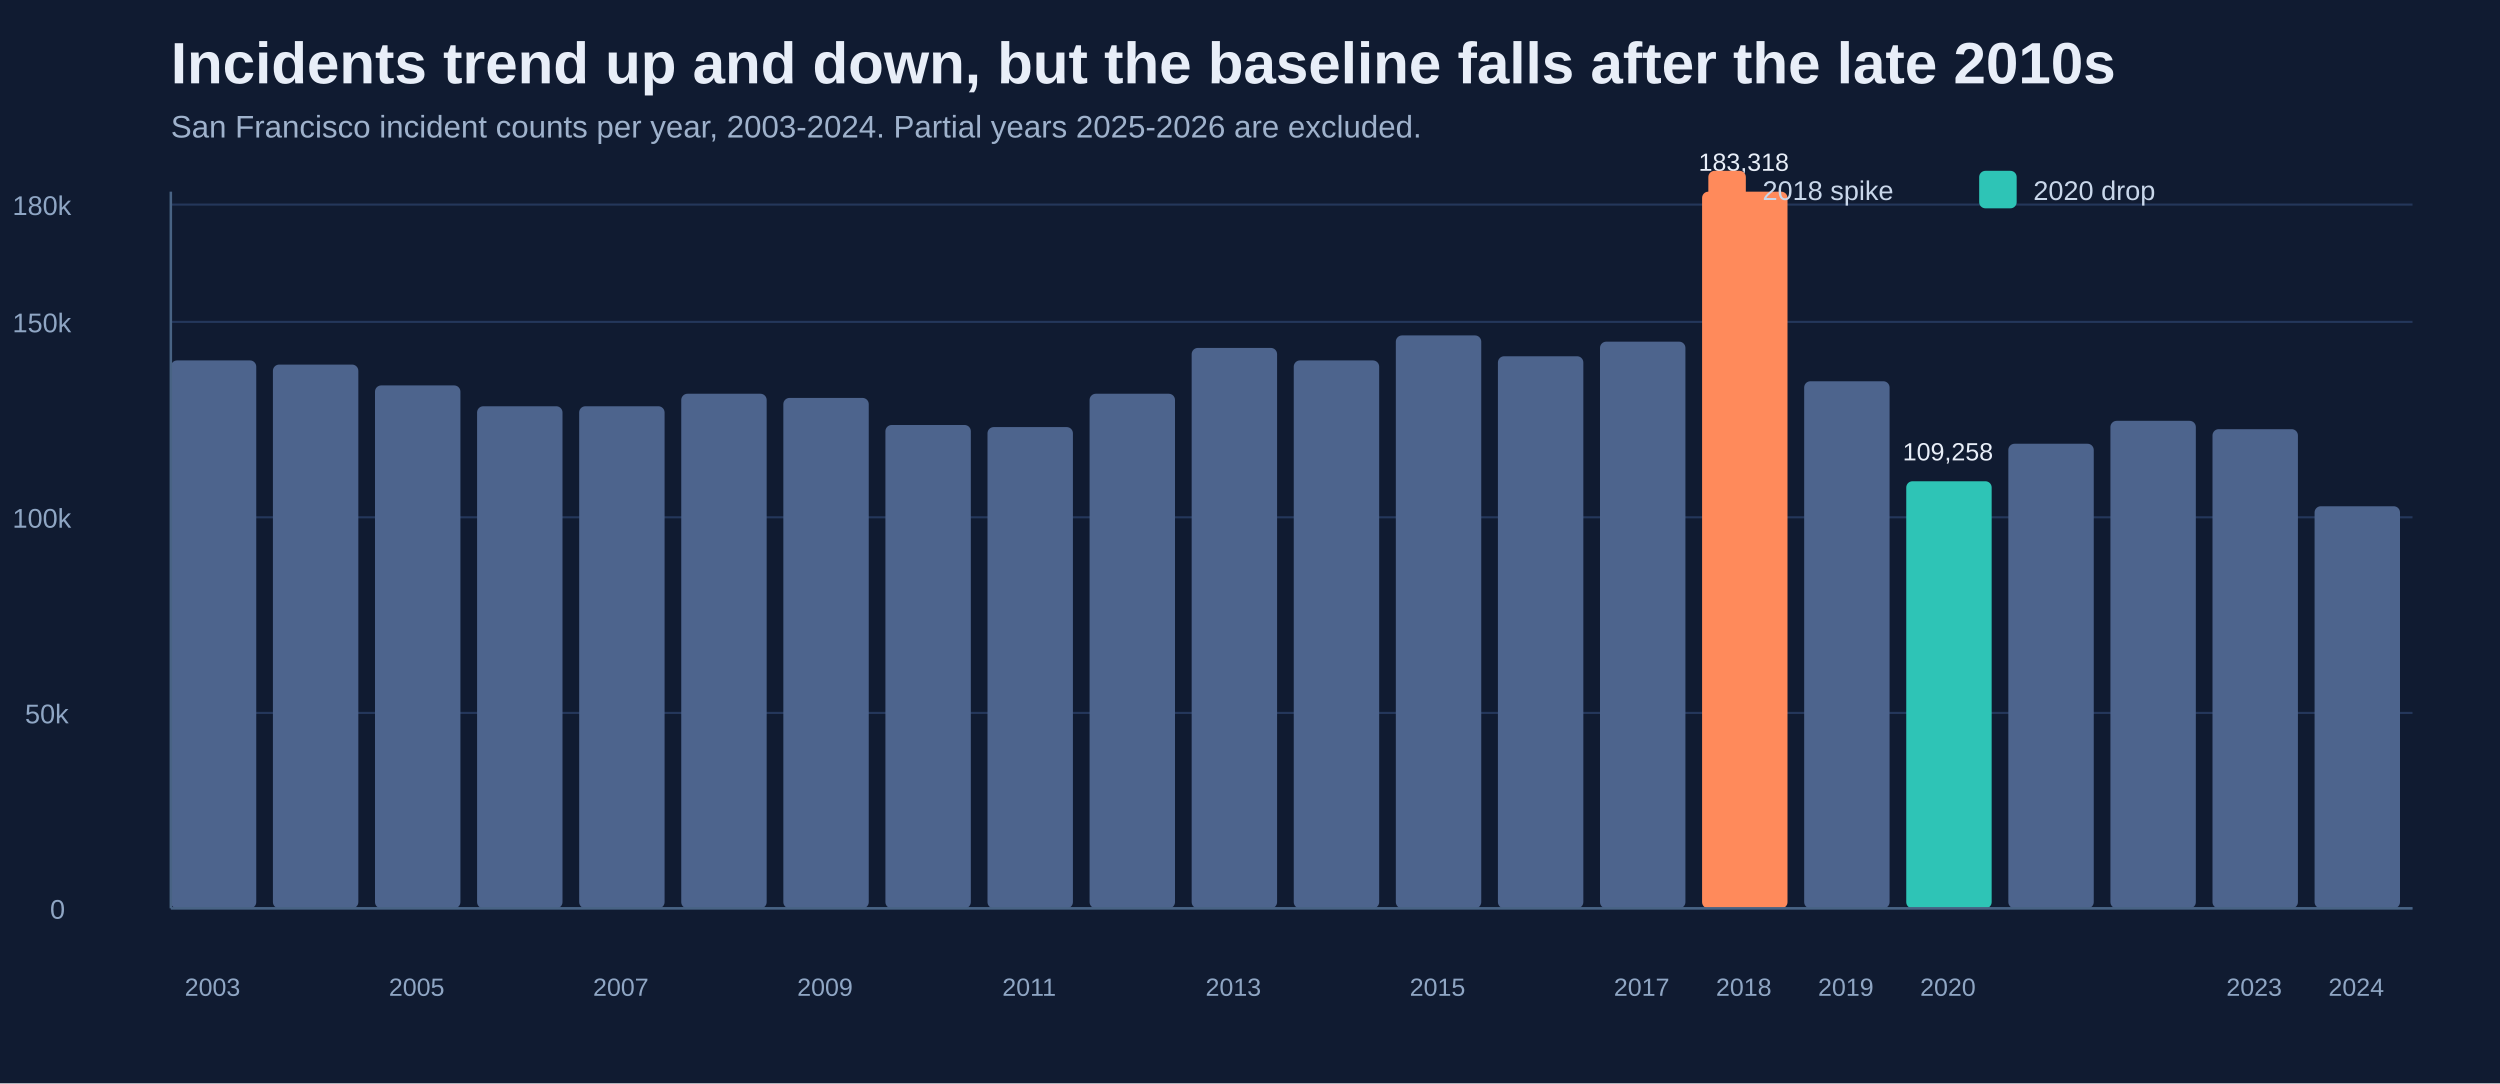
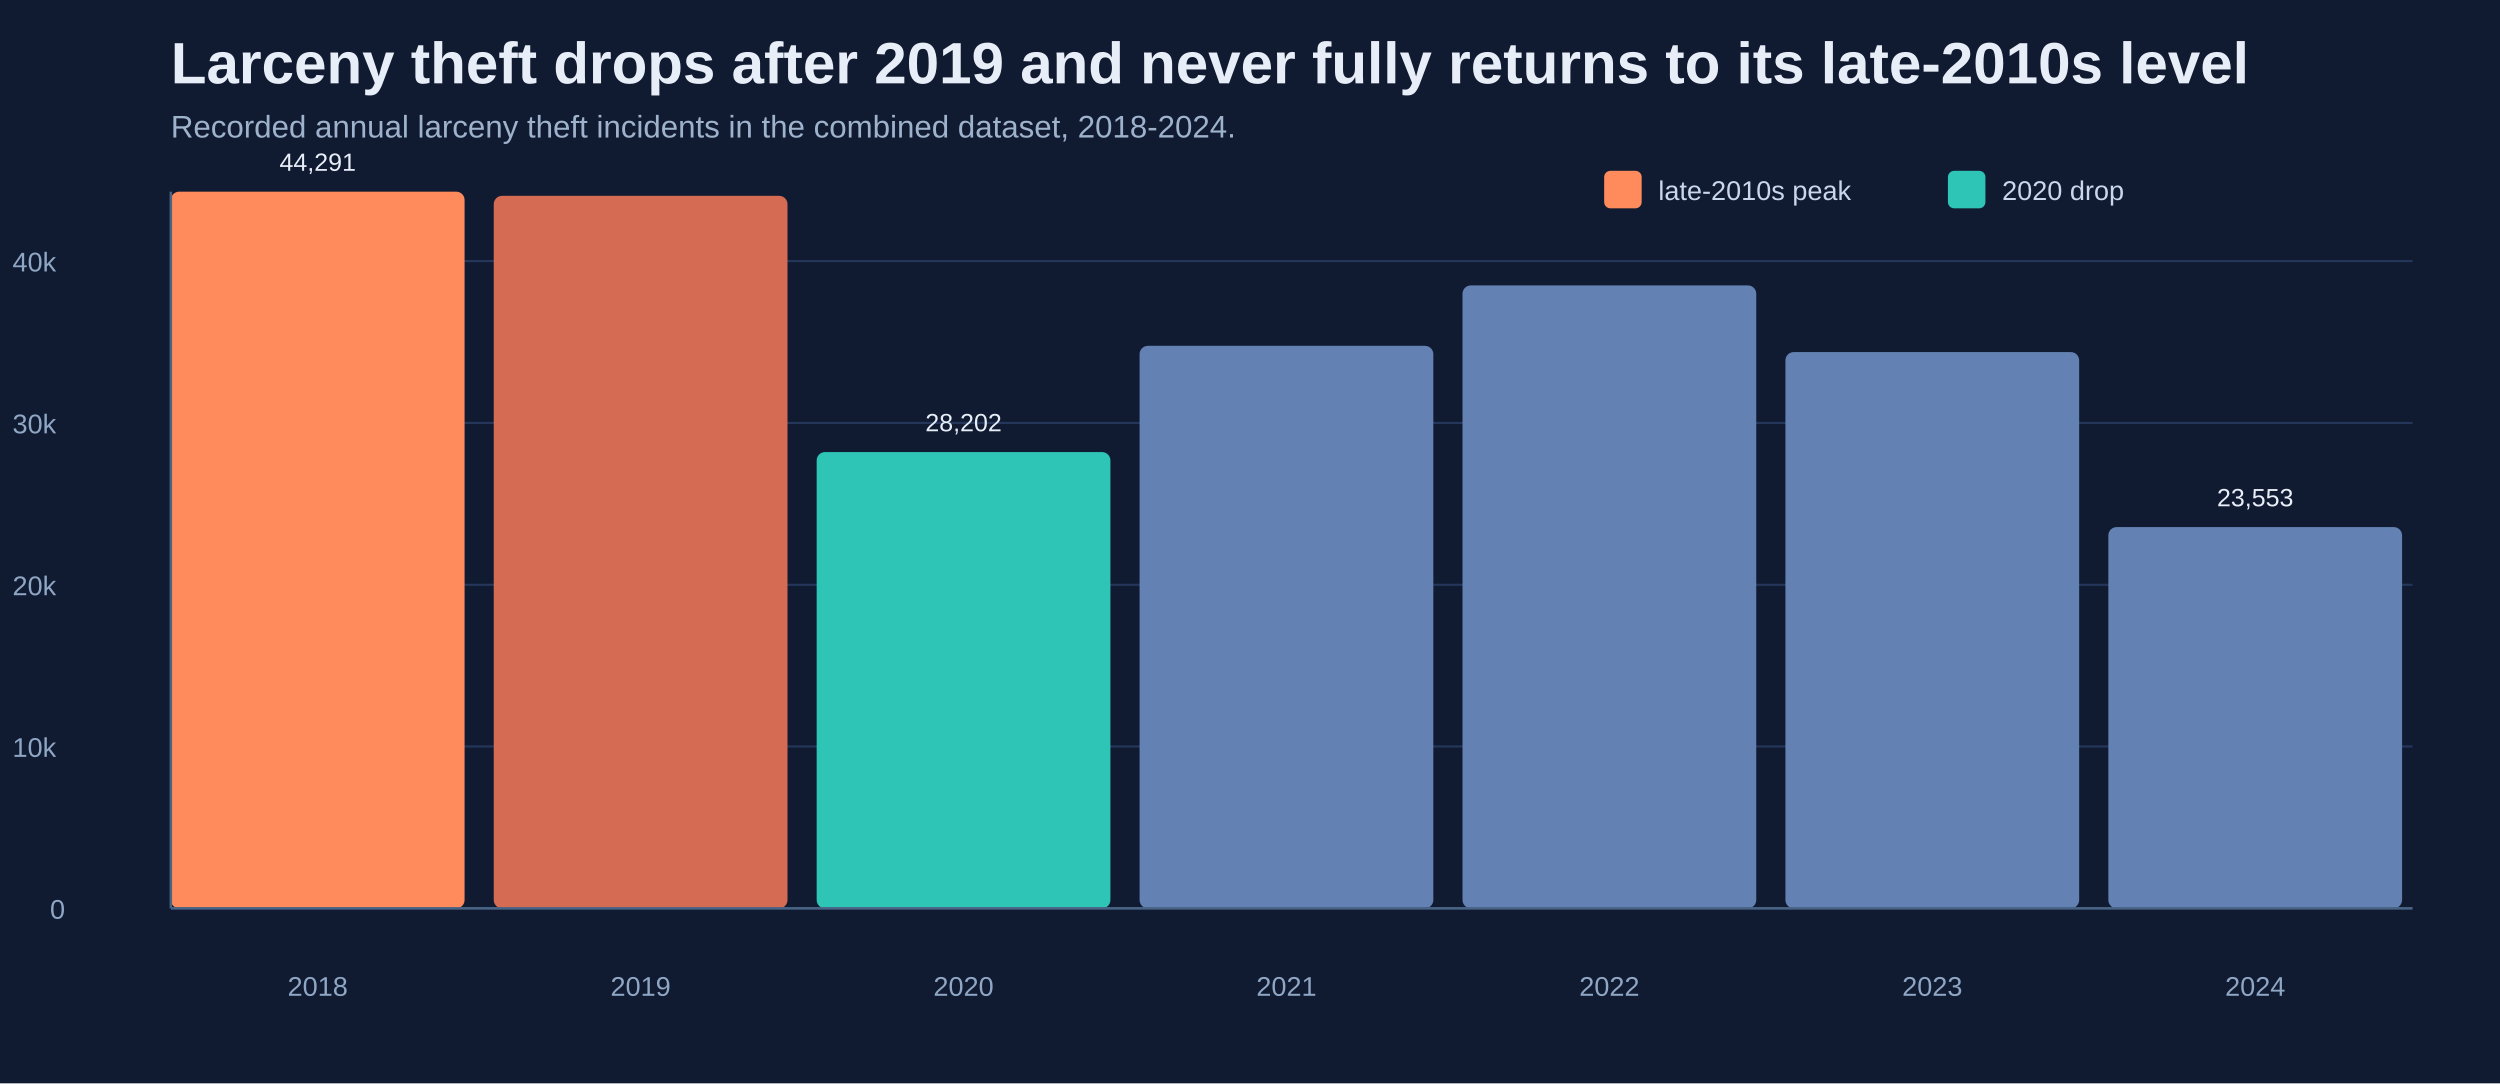
<svg xmlns="http://www.w3.org/2000/svg" width="1200" height="520" viewBox="0 0 1200 520" role="img" aria-labelledby="title desc">
  <rect width="1200" height="520" fill="#101b31" />
  <text x="82" y="40" fill="#e8eef8" font-size="28" font-family="Segoe UI, Arial, sans-serif" font-weight="700">
-     Incidents trend up and down, but the baseline falls after the late 2010s
+     Larceny theft drops after 2019 and never fully returns to its late-2010s level
  </text>
  <text x="82" y="66" fill="#9fb2cc" font-size="15" font-family="Segoe UI, Arial, sans-serif">
-     San Francisco incident counts per year, 2003-2024. Partial years 2025-2026 are excluded.
+     Recorded annual larceny theft incidents in the combined dataset, 2018-2024.
  </text>
  <line x1="82" y1="436" x2="1158" y2="436" stroke="#24375b" stroke-width="1" />
-   <line x1="82" y1="342.2" x2="1158" y2="342.2" stroke="#24375b" stroke-width="1" />
-   <line x1="82" y1="248.3" x2="1158" y2="248.3" stroke="#24375b" stroke-width="1" />
-   <line x1="82" y1="154.5" x2="1158" y2="154.5" stroke="#24375b" stroke-width="1" />
-   <line x1="82" y1="98.2" x2="1158" y2="98.2" stroke="#24375b" stroke-width="1" />
+   <line x1="82" y1="358.3" x2="1158" y2="358.3" stroke="#24375b" stroke-width="1" />
+   <line x1="82" y1="280.7" x2="1158" y2="280.7" stroke="#24375b" stroke-width="1" />
+   <line x1="82" y1="203" x2="1158" y2="203" stroke="#24375b" stroke-width="1" />
+   <line x1="82" y1="125.3" x2="1158" y2="125.3" stroke="#24375b" stroke-width="1" />
  <text x="24" y="441" fill="#8fa6c4" font-size="13" font-family="Segoe UI, Arial, sans-serif">0</text>
-   <text x="12" y="347.2" fill="#8fa6c4" font-size="13" font-family="Segoe UI, Arial, sans-serif">50k</text>
-   <text x="6" y="253.3" fill="#8fa6c4" font-size="13" font-family="Segoe UI, Arial, sans-serif">100k</text>
-   <text x="6" y="159.5" fill="#8fa6c4" font-size="13" font-family="Segoe UI, Arial, sans-serif">150k</text>
-   <text x="6" y="103.2" fill="#8fa6c4" font-size="13" font-family="Segoe UI, Arial, sans-serif">180k</text>
-   <rect x="82" y="173" width="41" height="263" rx="3" fill="#4d648d" />
-   <rect x="131" y="175" width="41" height="261" rx="3" fill="#4d648d" />
-   <rect x="180" y="185" width="41" height="251" rx="3" fill="#4d648d" />
-   <rect x="229" y="195" width="41" height="241" rx="3" fill="#4d648d" />
-   <rect x="278" y="195" width="41" height="241" rx="3" fill="#4d648d" />
-   <rect x="327" y="189" width="41" height="247" rx="3" fill="#4d648d" />
-   <rect x="376" y="191" width="41" height="245" rx="3" fill="#4d648d" />
-   <rect x="425" y="204" width="41" height="232" rx="3" fill="#4d648d" />
-   <rect x="474" y="205" width="41" height="231" rx="3" fill="#4d648d" />
-   <rect x="523" y="189" width="41" height="247" rx="3" fill="#4d648d" />
-   <rect x="572" y="167" width="41" height="269" rx="3" fill="#4d648d" />
-   <rect x="621" y="173" width="41" height="263" rx="3" fill="#4d648d" />
-   <rect x="670" y="161" width="41" height="275" rx="3" fill="#4d648d" />
-   <rect x="719" y="171" width="41" height="265" rx="3" fill="#4d648d" />
-   <rect x="768" y="164" width="41" height="272" rx="3" fill="#4d648d" />
-   <rect x="817" y="92" width="41" height="344" rx="3" fill="#ff8a5b" />
-   <rect x="866" y="183" width="41" height="253" rx="3" fill="#4d648d" />
-   <rect x="915" y="231" width="41" height="205" rx="3" fill="#2ec4b6" />
-   <rect x="964" y="213" width="41" height="223" rx="3" fill="#4d648d" />
-   <rect x="1013" y="202" width="41" height="234" rx="3" fill="#4d648d" />
-   <rect x="1062" y="206" width="41" height="230" rx="3" fill="#4d648d" />
-   <rect x="1111" y="243" width="41" height="193" rx="3" fill="#4d648d" />
-   <text x="102" y="478" text-anchor="middle" fill="#8fa6c4" font-size="12" font-family="Segoe UI, Arial, sans-serif">2003</text>
-   <text x="200" y="478" text-anchor="middle" fill="#8fa6c4" font-size="12" font-family="Segoe UI, Arial, sans-serif">2005</text>
-   <text x="298" y="478" text-anchor="middle" fill="#8fa6c4" font-size="12" font-family="Segoe UI, Arial, sans-serif">2007</text>
-   <text x="396" y="478" text-anchor="middle" fill="#8fa6c4" font-size="12" font-family="Segoe UI, Arial, sans-serif">2009</text>
-   <text x="494" y="478" text-anchor="middle" fill="#8fa6c4" font-size="12" font-family="Segoe UI, Arial, sans-serif">2011</text>
-   <text x="592" y="478" text-anchor="middle" fill="#8fa6c4" font-size="12" font-family="Segoe UI, Arial, sans-serif">2013</text>
-   <text x="690" y="478" text-anchor="middle" fill="#8fa6c4" font-size="12" font-family="Segoe UI, Arial, sans-serif">2015</text>
-   <text x="788" y="478" text-anchor="middle" fill="#8fa6c4" font-size="12" font-family="Segoe UI, Arial, sans-serif">2017</text>
-   <text x="837" y="478" text-anchor="middle" fill="#8fa6c4" font-size="12" font-family="Segoe UI, Arial, sans-serif">2018</text>
-   <text x="886" y="478" text-anchor="middle" fill="#8fa6c4" font-size="12" font-family="Segoe UI, Arial, sans-serif">2019</text>
-   <text x="935" y="478" text-anchor="middle" fill="#8fa6c4" font-size="12" font-family="Segoe UI, Arial, sans-serif">2020</text>
-   <text x="1082" y="478" text-anchor="middle" fill="#8fa6c4" font-size="12" font-family="Segoe UI, Arial, sans-serif">2023</text>
-   <text x="1131" y="478" text-anchor="middle" fill="#8fa6c4" font-size="12" font-family="Segoe UI, Arial, sans-serif">2024</text>
-   <text x="837" y="82" text-anchor="middle" fill="#e8eef8" font-size="12" font-family="Segoe UI, Arial, sans-serif">183,318</text>
-   <text x="935" y="221" text-anchor="middle" fill="#e8eef8" font-size="12" font-family="Segoe UI, Arial, sans-serif">109,258</text>
+   <text x="6" y="363.3" fill="#8fa6c4" font-size="13" font-family="Segoe UI, Arial, sans-serif">10k</text>
+   <text x="6" y="285.7" fill="#8fa6c4" font-size="13" font-family="Segoe UI, Arial, sans-serif">20k</text>
+   <text x="6" y="208" fill="#8fa6c4" font-size="13" font-family="Segoe UI, Arial, sans-serif">30k</text>
+   <text x="6" y="130.3" fill="#8fa6c4" font-size="13" font-family="Segoe UI, Arial, sans-serif">40k</text>
+   <rect x="82" y="92" width="141" height="344" rx="4" fill="#ff8a5b" />
+   <rect x="237" y="94" width="141" height="342" rx="4" fill="#d46b52" />
+   <rect x="392" y="217" width="141" height="219" rx="4" fill="#2ec4b6" />
+   <rect x="547" y="166" width="141" height="270" rx="4" fill="#6381b2" />
+   <rect x="702" y="137" width="141" height="299" rx="4" fill="#6381b2" />
+   <rect x="857" y="169" width="141" height="267" rx="4" fill="#6381b2" />
+   <rect x="1012" y="253" width="141" height="183" rx="4" fill="#6381b2" />
+   <text x="152.5" y="478" text-anchor="middle" fill="#8fa6c4" font-size="13" font-family="Segoe UI, Arial, sans-serif">2018</text>
+   <text x="307.5" y="478" text-anchor="middle" fill="#8fa6c4" font-size="13" font-family="Segoe UI, Arial, sans-serif">2019</text>
+   <text x="462.5" y="478" text-anchor="middle" fill="#8fa6c4" font-size="13" font-family="Segoe UI, Arial, sans-serif">2020</text>
+   <text x="617.5" y="478" text-anchor="middle" fill="#8fa6c4" font-size="13" font-family="Segoe UI, Arial, sans-serif">2021</text>
+   <text x="772.5" y="478" text-anchor="middle" fill="#8fa6c4" font-size="13" font-family="Segoe UI, Arial, sans-serif">2022</text>
+   <text x="927.5" y="478" text-anchor="middle" fill="#8fa6c4" font-size="13" font-family="Segoe UI, Arial, sans-serif">2023</text>
+   <text x="1082.5" y="478" text-anchor="middle" fill="#8fa6c4" font-size="13" font-family="Segoe UI, Arial, sans-serif">2024</text>
+   <text x="152.5" y="82" text-anchor="middle" fill="#e8eef8" font-size="12" font-family="Segoe UI, Arial, sans-serif">44,291</text>
+   <text x="462.5" y="207" text-anchor="middle" fill="#e8eef8" font-size="12" font-family="Segoe UI, Arial, sans-serif">28,202</text>
+   <text x="1082.5" y="243" text-anchor="middle" fill="#e8eef8" font-size="12" font-family="Segoe UI, Arial, sans-serif">23,553</text>
  <line x1="82" y1="92" x2="82" y2="436" stroke="#486384" stroke-width="1.2" />
  <line x1="82" y1="436" x2="1158" y2="436" stroke="#486384" stroke-width="1.2" />
-   <rect x="820" y="82" width="18" height="18" rx="3" fill="#ff8a5b" />
-   <text x="846" y="96" fill="#c9d7ea" font-size="13" font-family="Segoe UI, Arial, sans-serif">2018 spike</text>
-   <rect x="950" y="82" width="18" height="18" rx="3" fill="#2ec4b6" />
-   <text x="976" y="96" fill="#c9d7ea" font-size="13" font-family="Segoe UI, Arial, sans-serif">2020 drop</text>
+   <rect x="770" y="82" width="18" height="18" rx="3" fill="#ff8a5b" />
+   <text x="796" y="96" fill="#c9d7ea" font-size="13" font-family="Segoe UI, Arial, sans-serif">late-2010s peak</text>
+   <rect x="935" y="82" width="18" height="18" rx="3" fill="#2ec4b6" />
+   <text x="961" y="96" fill="#c9d7ea" font-size="13" font-family="Segoe UI, Arial, sans-serif">2020 drop</text>
</svg>
